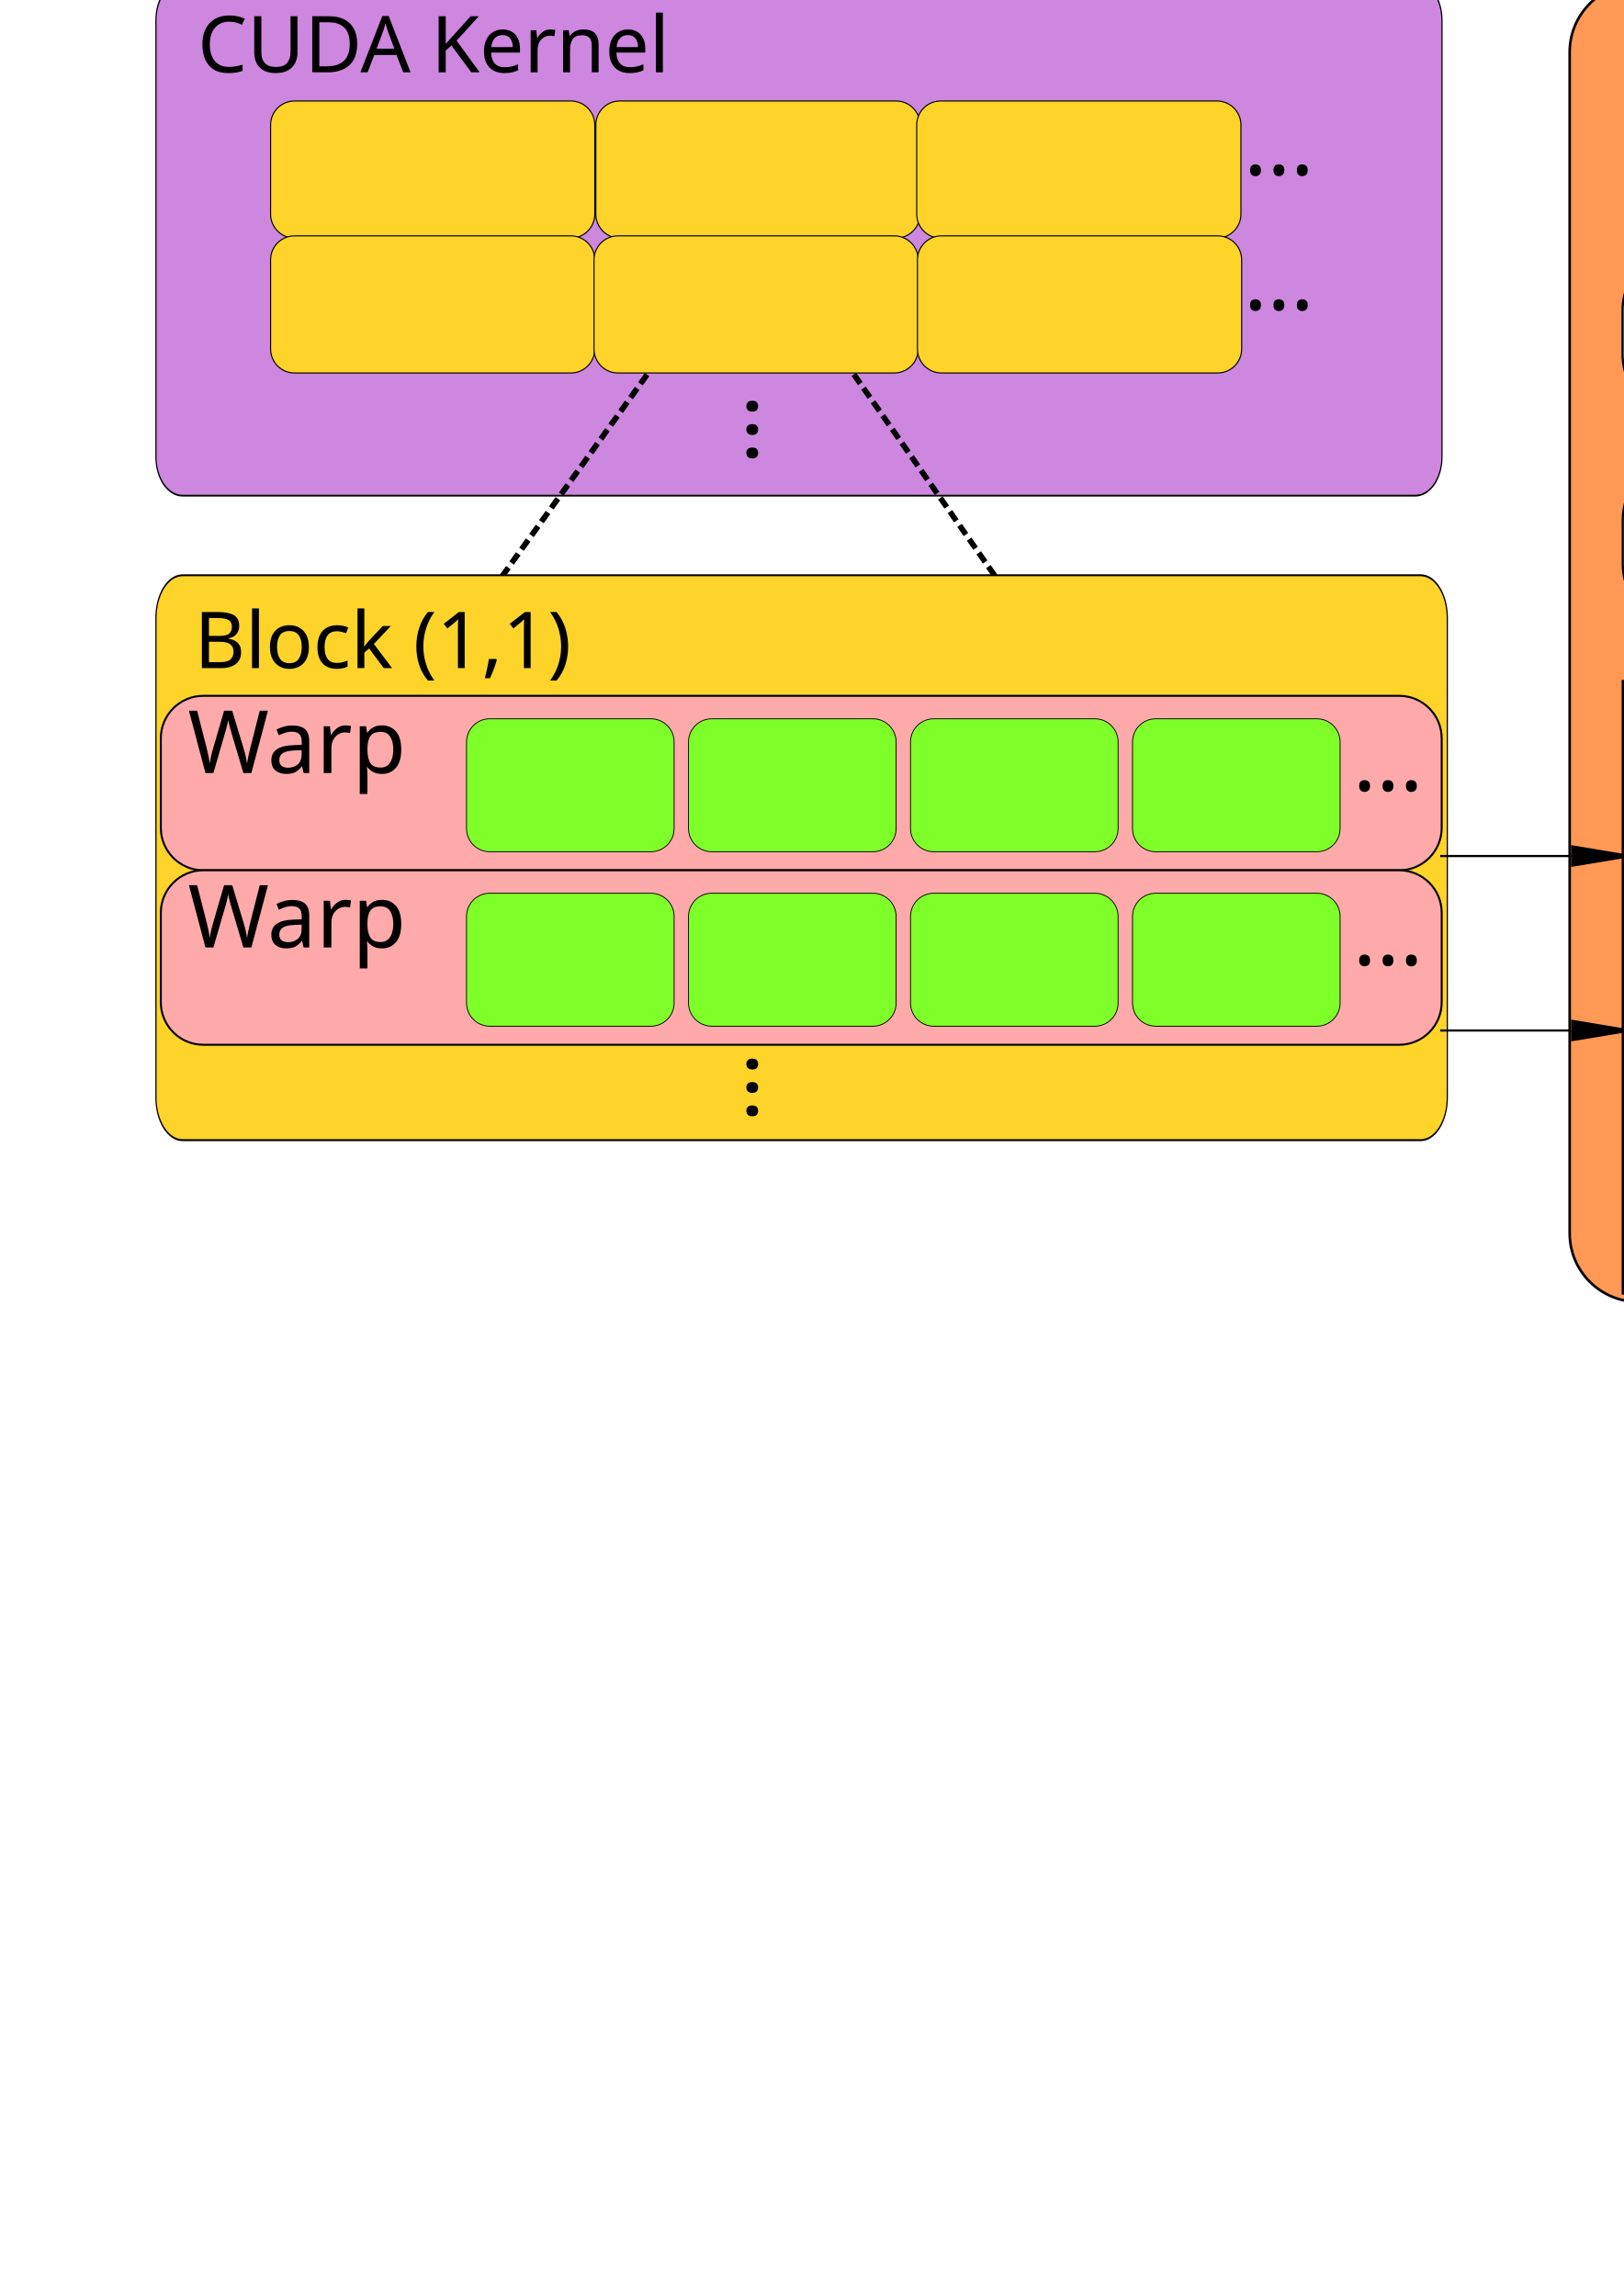
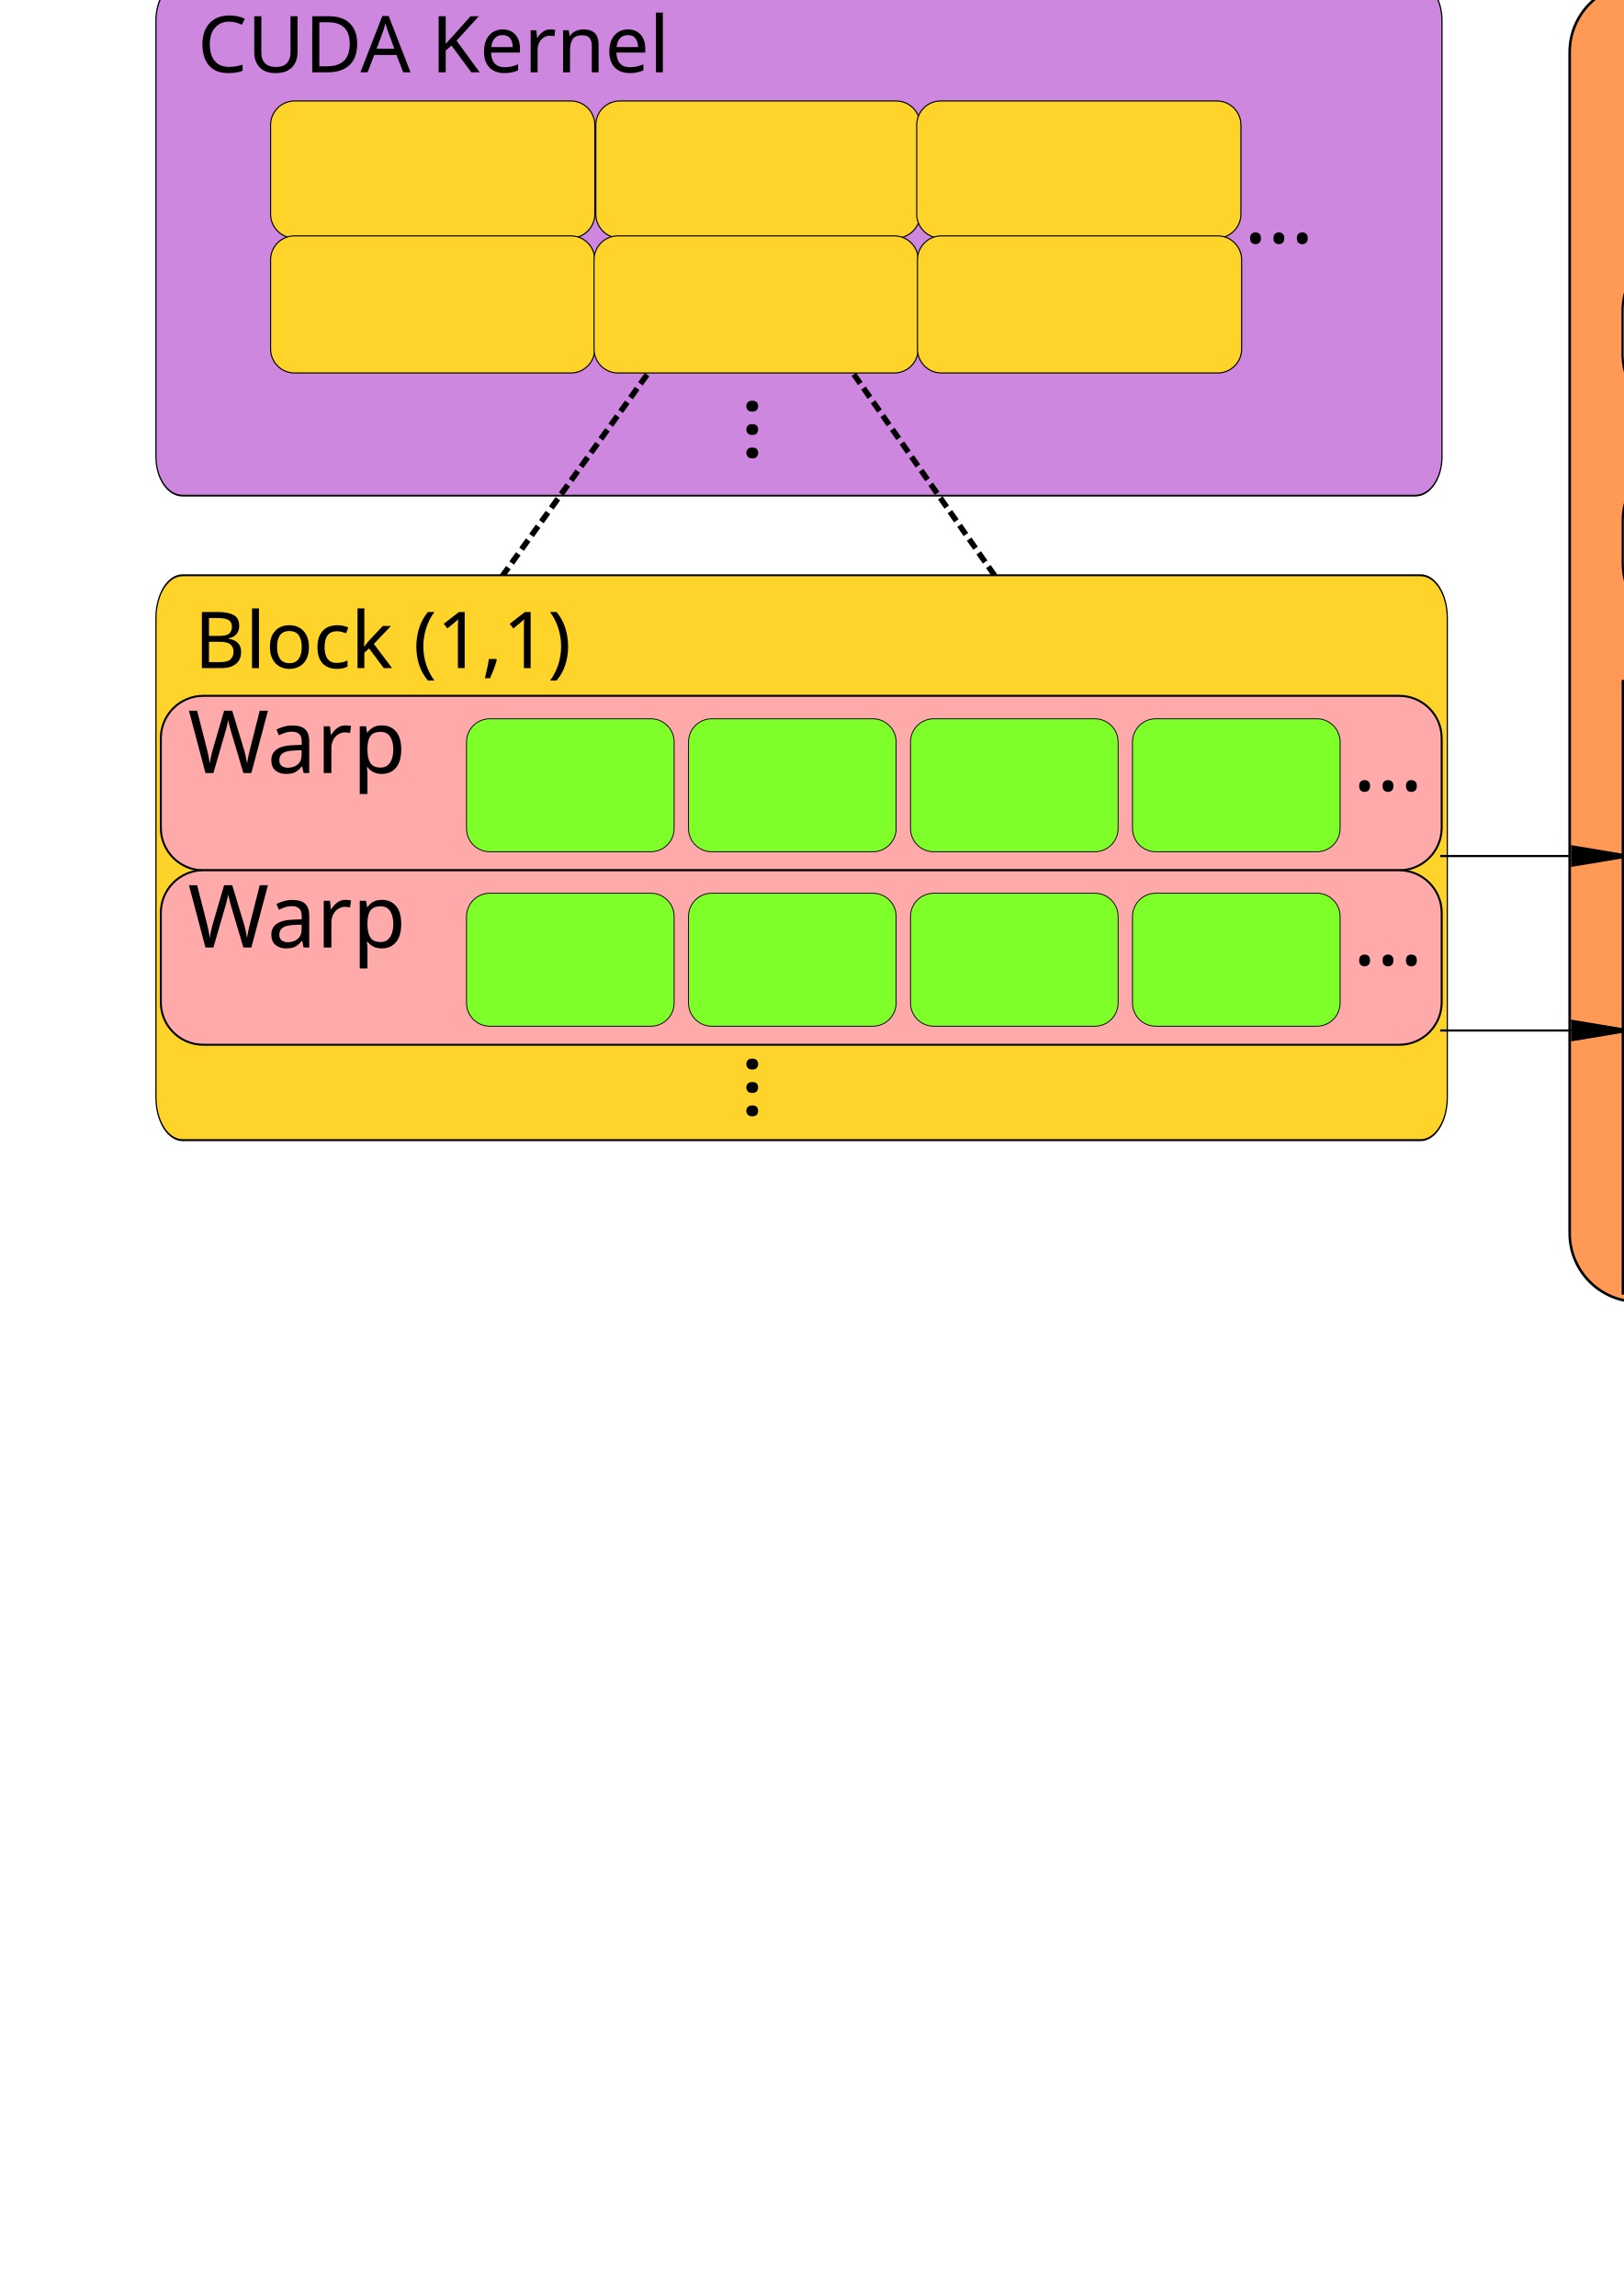
<svg xmlns="http://www.w3.org/2000/svg" xmlns:xlink="http://www.w3.org/1999/xlink" width="744.094" height="1052.362" id="svg2" version="1.1">
  <defs id="defs4">
    </defs>
  <g id="layer1">
    <a id="a2995" transform="matrix(1.106029,0,0,1.616763,-7.538538,-28.3946)">
      <rect ry="11" y="12.362" x="71.429" height="145.714" width="532.857" id="rect2989" style="fill:#cd87de;stroke:#000000;stroke-width:0.5;stroke-miterlimit:4;stroke-opacity:1;stroke-dasharray:none" />
    </a>
    <text xml:space="preserve" style="font-size:40px;font-style:normal;font-weight:normal;line-height:125%;letter-spacing:0px;word-spacing:0px;fill:#000000;fill-opacity:1;stroke:none;font-family:Sans" x="90.538" y="33.149" id="text2991">
      <tspan id="tspan2993" x="90.538" y="33.149" style="font-size:36px;font-style:normal;font-variant:normal;font-weight:normal;font-stretch:normal;font-family:Sans;-inkscape-font-specification:Sans">CUDA Kernel</tspan>
    </text>
    <flowRoot xml:space="preserve" id="flowRoot2998" style="fill:black;stroke:none;stroke-opacity:1;stroke-width:1px;stroke-linejoin:miter;stroke-linecap:butt;fill-opacity:1;font-family:Sans;font-style:normal;font-weight:normal;font-size:40px;line-height:125%;letter-spacing:0px;word-spacing:0px">
      <flowRegion id="flowRegion3000">
        <rect id="rect3002" width="1194.286" height="421.429" x="-508.571" y="-87.638" />
      </flowRegion>
      <flowPara id="flowPara3004" />
    </flowRoot>
    <rect style="fill:#ffd42a;stroke:#000000;stroke-width:0.5;stroke-miterlimit:4;stroke-opacity:1;stroke-dasharray:none" id="rect3025" width="148.571" height="62.857" x="124" y="46.279" ry="11" />
    <flowRoot xml:space="preserve" id="flowRoot3027" style="font-size:40px;font-style:normal;font-weight:normal;line-height:125%;letter-spacing:0px;word-spacing:0px;fill:#000000;fill-opacity:1;stroke:none;font-family:Sans">
      <flowRegion id="flowRegion3029">
        <rect id="rect3031" width="128.571" height="40" x="80" y="190.934" />
      </flowRegion>
      <flowPara id="flowPara3033">Bo</flowPara>
    </flowRoot>
    <text xml:space="preserve" style="font-size:40px;font-style:normal;font-weight:normal;line-height:125%;letter-spacing:0px;word-spacing:0px;fill:#000000;fill-opacity:1;stroke:none;font-family:Sans" x="146.606" y="96.243" id="text3035">
      <tspan x="146.606" y="96.243" id="tspan3039" style="font-size:28px" />
    </text>
    <flowRoot xml:space="preserve" id="flowRoot3041" style="fill:black;stroke:none;stroke-opacity:1;stroke-width:1px;stroke-linejoin:miter;stroke-linecap:butt;fill-opacity:1;font-family:Sans;font-style:normal;font-weight:normal;font-size:40px;line-height:125%;letter-spacing:0px;word-spacing:0px">
      <flowRegion id="flowRegion3043">
        <rect id="rect3045" width="694.286" height="222.857" x="12.857" y="178.076" />
      </flowRegion>
      <flowPara id="flowPara3047" />
    </flowRoot>
    <flowRoot xml:space="preserve" style="font-size:40px;font-style:normal;font-weight:normal;line-height:125%;letter-spacing:0px;word-spacing:0px;fill:#000000;fill-opacity:1;stroke:none;font-family:Sans" id="flowRoot3076" transform="translate(11.81025,30.07029)">
      <flowRegion id="flowRegion3078">
        <use x="0" y="0" xlink:href="#rect3025" id="use3080" width="744.094" height="1052.362" transform="translate(-5.903999,-15.03904)" />
      </flowRegion>
      <flowPara style="font-size:24px" id="flowPara3105">Block (0,0)</flowPara>
    </flowRoot>
    <rect style="fill:#ffd42a;stroke:#000000;stroke-width:0.5;stroke-miterlimit:4;stroke-opacity:1;stroke-dasharray:none" id="rect3025-3" width="148.571" height="62.857" x="273.053" y="46.279" ry="11" />
    <flowRoot xml:space="preserve" style="font-size:40px;font-style:normal;font-weight:normal;line-height:125%;letter-spacing:0px;word-spacing:0px;fill:#000000;fill-opacity:1;stroke:none;font-family:Sans" id="flowRoot3076-6" transform="translate(-124.5624,-12.36721)">
      <flowRegion id="flowRegion3078-7">
        <use x="0" y="0" xlink:href="#rect3025-3" id="use3080-5" width="744.094" height="1052.362" transform="translate(129.6371,27.39846)" />
      </flowRegion>
      <flowPara style="font-size:24px" id="flowPara3131">Block (1,0)</flowPara>
    </flowRoot>
    <rect style="fill:#ffd42a;stroke:#000000;stroke-width:0.5;stroke-miterlimit:4;stroke-opacity:1;stroke-dasharray:none" id="rect3025-3-7" width="148.571" height="62.857" x="420.105" y="46.279" ry="11" />
    <flowRoot xml:space="preserve" style="font-size:40px;font-style:normal;font-weight:normal;line-height:125%;letter-spacing:0px;word-spacing:0px;fill:#000000;fill-opacity:1;stroke:none;font-family:Sans" id="flowRoot3076-6-0" transform="translate(-543.7477,-191.586)">
      <flowRegion id="flowRegion3078-7-9">
        <use x="0" y="0" xlink:href="#rect3025-3-7" id="use3080-5-3" width="744.094" height="1052.362" transform="translate(549.9907,206.6172)" />
      </flowRegion>
      <flowPara style="font-size:24px" id="flowPara3165">Block (2,0)</flowPara>
    </flowRoot>
    <rect style="fill:#ffd42a;fill-opacity:1;stroke:#000000;stroke-width:0.5;stroke-miterlimit:4;stroke-opacity:1;stroke-dasharray:none" id="rect3025-0" width="148.571" height="62.857" x="124" y="108.101" ry="11" />
    <flowRoot xml:space="preserve" style="font-size:40px;font-style:normal;font-weight:normal;line-height:125%;letter-spacing:0px;word-spacing:0px;fill:#000000;fill-opacity:1;stroke:none;font-family:Sans" id="flowRoot3076-62" transform="translate(-436.1585,-158.4198)">
      <flowRegion id="flowRegion3078-6">
        <use x="0" y="0" xlink:href="#rect3025-0" id="use3080-1" width="744.094" height="1052.362" transform="translate(442.077,173.4511)" />
      </flowRegion>
      <flowPara id="flowPara3082-8" style="font-size:24px">Block (0,1)</flowPara>
    </flowRoot>
    <rect style="fill:#ffd42a;fill-opacity:1;stroke:#000000;stroke-width:0.5;stroke-miterlimit:4;stroke-opacity:1;stroke-dasharray:none" id="rect3025-3-79" width="148.571" height="62.857" x="272.221" y="108.101" ry="11" />
    <flowRoot xml:space="preserve" style="font-size:40px;font-style:normal;font-weight:normal;line-height:125%;letter-spacing:0px;word-spacing:0px;fill:#000000;fill-opacity:1;stroke:none;font-family:Sans" id="flowRoot3076-6-2" transform="translate(-572.9737,-200.8573)">
      <flowRegion id="flowRegion3078-7-0">
        <use x="0" y="0" xlink:href="#rect3025-3-79" id="use3080-5-2" width="744.094" height="1052.362" transform="translate(578.8918,215.8886)" />
      </flowRegion>
      <flowPara style="font-size:24px" id="flowPara3229">Block (1,1)</flowPara>
    </flowRoot>
    <rect style="fill:#ffd42a;stroke:#000000;stroke-width:0.5;stroke-miterlimit:4;stroke-opacity:1;stroke-dasharray:none" id="rect3025-3-7-7" width="148.571" height="62.857" x="420.442" y="108.101" ry="11" />
    <flowRoot xml:space="preserve" style="font-size:40px;font-style:normal;font-weight:normal;line-height:125%;letter-spacing:0px;word-spacing:0px;fill:#000000;fill-opacity:1;stroke:none;font-family:Sans" id="flowRoot3076-6-0-5" transform="translate(-993.2164,-380.0761)">
      <flowRegion id="flowRegion3078-7-9-9">
        <use x="0" y="0" xlink:href="#rect3025-3-7-7" id="use3080-5-3-2" width="744.094" height="1052.362" transform="translate(999.1226,395.1073)" />
      </flowRegion>
      <flowPara style="font-size:24px" id="flowPara3165-2">Block (2,1)</flowPara>
    </flowRoot>
    <path style="fill:none;stroke:#000000;stroke-width:2.56;stroke-linecap:butt;stroke-linejoin:miter;stroke-miterlimit:4;stroke-opacity:1;stroke-dasharray:5.119, 2.56;stroke-dashoffset:0" d="m 391.306,171.596 74.113,105.933" id="path4049-6" />
    <path style="fill:none;stroke:#000000;stroke-width:2.593;stroke-linecap:butt;stroke-linejoin:miter;stroke-miterlimit:4;stroke-opacity:1;stroke-dasharray:5.187, 2.593;stroke-dashoffset:0" d="M 296.523,171.719 220.423,277.618" id="path4049" />
    <a id="a2995-7" transform="matrix(1.110601,0,0,1.776891,-7.863549,241.7017)" style="fill:#ffd42a;fill-opacity:1">
      <rect ry="11" y="12.362" x="71.429" height="145.714" width="532.857" id="rect2989-3" style="fill:#ffd42a;fill-opacity:1;stroke:#000000;stroke-width:0.5;stroke-miterlimit:4;stroke-opacity:1;stroke-dasharray:none" />
    </a>
    <rect style="fill:#ffaaaa;fill-opacity:1;stroke:#000000;stroke-width:0.914;stroke-miterlimit:4;stroke-opacity:1;stroke-dasharray:none;stroke-dashoffset:0" id="rect3097" width="586.985" height="79.977" x="73.698" y="318.928" ry="19.487" />
    <path style="opacity:0;fill:#ffd42a;fill-opacity:1;stroke:#000000;stroke-width:1.553;stroke-miterlimit:4;stroke-opacity:1;stroke-dasharray:3.106, 1.553;stroke-dashoffset:0" d="m 79.099,510.921 c -1.335,-0.895 -3.391,-3.386 -4.57,-5.536 l -2.143,-3.908 0,-105.714 0,-105.714 2.008,-4.09 c 1.105,-2.249 3.033,-4.821 4.286,-5.714 l 2.277,-1.624 283.214,-0.202 c 155.768,-0.111 284.249,-0.018 285.515,0.207 2.982,0.53 6.287,3.348 8.267,7.049 l 1.576,2.946 0.203,105 c 0.142,73.299 -0.03,105.942 -0.567,108.12 -0.934,3.786 -3.485,7.686 -6.197,9.474 -1.949,1.285 -10.613,1.325 -286.726,1.33 l -284.716,0.005 -2.427,-1.627 z" id="path4075" />
    <text xml:space="preserve" style="font-size:40px;font-style:normal;font-weight:normal;line-height:125%;letter-spacing:0px;word-spacing:0px;fill:#000000;fill-opacity:1;stroke:none;font-family:Sans" x="89.026" y="306.219" id="text4077">
      <tspan id="tspan4079" x="89.026" y="306.219" style="font-size:36px;font-style:normal;font-variant:normal;font-weight:normal;font-stretch:normal;font-family:Sans;-inkscape-font-specification:Sans">Block (1,1)</tspan>
    </text>
    <rect style="fill:#7fff2a;stroke:#000000;stroke-width:0.394;stroke-miterlimit:4;stroke-opacity:1;stroke-dasharray:none" id="rect3025-36" width="95.139" height="60.943" x="213.792" y="329.451" ry="10.665" />
    <flowRoot xml:space="preserve" style="font-size:23px;font-style:normal;font-weight:normal;line-height:125%;letter-spacing:0px;word-spacing:0px;fill:#000000;fill-opacity:1;stroke:none;font-family:Sans" id="flowRoot3853" transform="translate(142.6638,-35.6568)">
      <flowRegion id="flowRegion3855">
        <use x="0" y="0" xlink:href="#rect3025-36" id="use3857" width="744.094" height="1052.362" transform="translate(-142.6309,36.06305)" />
      </flowRegion>
      <flowPara id="flowPara3859" style="font-size:23px;text-align:center;text-anchor:middle">Thread  (0,0)</flowPara>
    </flowRoot>
    <rect style="fill:#7fff2a;stroke:#000000;stroke-width:0.394;stroke-miterlimit:4;stroke-opacity:1;stroke-dasharray:none" id="rect3025-36-7" width="95.139" height="60.943" x="315.525" y="329.451" ry="10.665" />
    <flowRoot transform="translate(-18.79643,-371.3755)" xml:space="preserve" style="font-size:23px;font-style:normal;font-weight:normal;line-height:125%;letter-spacing:0px;word-spacing:0px;fill:#000000;fill-opacity:1;stroke:none;font-family:Sans" id="flowRoot3853-5">
      <flowRegion id="flowRegion3855-3">
        <use height="1052.362" width="744.094" x="0" y="0" xlink:href="#rect3025-36-7" id="use3857-5" transform="translate(18.82812,371.7818)" />
      </flowRegion>
      <flowPara id="flowPara3859-6" style="font-size:23px;text-align:center;text-anchor:middle">Thread  (1,0)</flowPara>
    </flowRoot>
    <rect style="fill:#7fff2a;stroke:#000000;stroke-width:0.394;stroke-miterlimit:4;stroke-opacity:1;stroke-dasharray:none" id="rect3025-36-2" width="95.139" height="60.943" x="417.258" y="329.451" ry="10.665" />
    <flowRoot transform="translate(11.50246,-360.2818)" xml:space="preserve" style="font-size:23px;font-style:normal;font-weight:normal;line-height:125%;letter-spacing:0px;word-spacing:0px;fill:#000000;fill-opacity:1;stroke:none;font-family:Sans" id="flowRoot3853-9">
      <flowRegion id="flowRegion3855-1">
        <use height="1052.362" width="744.094" x="0" y="0" xlink:href="#rect3025-36-2" id="use3857-2" transform="translate(-11.46884,360.688)" />
      </flowRegion>
      <flowPara id="flowPara3859-7" style="font-size:23px;text-align:center;text-anchor:middle">Thread  (2,0)</flowPara>
    </flowRoot>
    <rect style="fill:#7fff2a;stroke:#000000;stroke-width:0.394;stroke-miterlimit:4;stroke-opacity:1;stroke-dasharray:none" id="rect3025-36-0" width="95.139" height="60.943" x="518.992" y="329.451" ry="10.665" />
    <flowRoot transform="translate(6.454575,-339.063)" xml:space="preserve" style="font-size:23px;font-style:normal;font-weight:normal;line-height:125%;letter-spacing:0px;word-spacing:0px;fill:#000000;fill-opacity:1;stroke:none;font-family:Sans" id="flowRoot3853-93">
      <flowRegion id="flowRegion3855-6">
        <use height="1052.362" width="744.094" x="0" y="0" xlink:href="#rect3025-36-0" id="use3857-0" transform="translate(-6.421355,339.4693)" />
      </flowRegion>
      <flowPara id="flowPara3859-62" style="font-size:23px;text-align:center;text-anchor:middle">Thread  (3,0)</flowPara>
    </flowRoot>
    <text xml:space="preserve" style="font-size:40px;font-style:normal;font-weight:normal;line-height:125%;letter-spacing:0px;word-spacing:0px;fill:#000000;fill-opacity:1;stroke:none;font-family:Sans" x="86.107" y="354.326" id="text3875">
      <tspan id="tspan3877" x="86.107" y="354.326">Warp</tspan>
    </text>
    <rect style="fill:#ff9955;stroke:#000000;stroke-width:1.189;stroke-miterlimit:4;stroke-opacity:1;stroke-dasharray:none;stroke-dashoffset:0" id="rect3903" width="318.466" height="604.247" x="719.335" y="-7.543" ry="31.434" />
    <rect style="fill:#80ffe6;fill-opacity:1;stroke:#000000;stroke-width:1;stroke-miterlimit:4;stroke-opacity:1;stroke-dasharray:none;stroke-dashoffset:0" id="rect3926" width="270" height="80" x="743.568" y="112.362" ry="30" />
    <flowRoot xml:space="preserve" style="font-size:40px;font-style:normal;font-weight:normal;text-align:center;line-height:125%;letter-spacing:0px;word-spacing:0px;text-anchor:middle;fill:#000000;fill-opacity:1;stroke:none;font-family:Sans" id="flowRoot3938" transform="translate(-0.7931824,10.01247)">
      <flowRegion id="flowRegion3940">
        <use x="0" y="0" xlink:href="#rect3926" id="use3942" width="744.094" height="1052.362" />
      </flowRegion>
      <flowPara id="flowPara3944" style="font-size:24px">Shared Memory  / L1 Cache</flowPara>
    </flowRoot>
    <flowRoot xml:space="preserve" style="font-size:40px;font-style:normal;font-weight:normal;line-height:125%;letter-spacing:0px;word-spacing:0px;fill:#000000;fill-opacity:1;stroke:none;font-family:Sans" id="flowRoot3950">
      <flowRegion id="flowRegion3952">
        <use x="0" y="0" xlink:href="#rect3903" id="use3954" />
      </flowRegion>
      <flowPara id="flowPara3956" style="text-anchor:middle;text-align:center">Streaming
Multiprocessor</flowPara>
    </flowRoot>
    <rect style="fill:#80ffe6;fill-opacity:1;stroke:#000000;stroke-width:1;stroke-miterlimit:4;stroke-opacity:1;stroke-dasharray:none;stroke-dashoffset:0" id="rect3926-2" width="270" height="80" x="743.656" y="208.446" ry="30" />
    <flowRoot xml:space="preserve" style="font-size:40px;font-style:normal;font-weight:normal;text-align:center;line-height:125%;letter-spacing:0px;word-spacing:0px;text-anchor:middle;fill:#000000;fill-opacity:1;stroke:none;font-family:Sans" id="flowRoot3938-7" transform="translate(-745.0391,-275.0738)">
      <flowRegion id="flowRegion3940-7">
        <use x="0" y="0" xlink:href="#rect3926-2" id="use3942-9" width="744.094" height="1052.362" transform="translate(744.5,297.7785)" />
      </flowRegion>
      <flowPara id="flowPara3944-8" style="font-size:24px">Registers</flowPara>
    </flowRoot>
    <rect style="fill:#80ffe6;fill-opacity:1;stroke:#000000;stroke-width:1.87;stroke-miterlimit:4;stroke-opacity:1;stroke-dasharray:none;stroke-dashoffset:0" id="rect3926-2-2" width="269.979" height="279.881" x="744.083" y="312.571" ry="104.955" rx="0" />
    <flowRoot xml:space="preserve" style="font-size:12.981px;font-style:normal;font-weight:normal;text-align:center;line-height:125%;letter-spacing:0px;word-spacing:0px;text-anchor:middle;fill:#000000;fill-opacity:1;stroke:none;font-family:Sans" id="flowRoot3938-7-5" transform="matrix(1,0,0,3.418426,-1786.687,-2631.462)">
      <flowRegion id="flowRegion3940-7-1">
        <use x="0" y="0" xlink:href="#rect3926-2-2" id="use3942-9-9" width="744.094" height="1052.362" transform="matrix(1,0,0,0.2925323,1786.687,769.7875)" />
      </flowRegion>
      <flowPara id="flowPara3944-8-7" style="font-size:12.981px" />
    </flowRoot>
    <flowRoot xml:space="preserve" style="font-size:40px;font-style:normal;font-weight:normal;line-height:125%;letter-spacing:0px;word-spacing:0px;fill:#000000;fill-opacity:1;stroke:none;font-family:Sans" id="flowRoot4092" transform="translate(-0.5781708,6)">
      <flowRegion id="flowRegion4094">
        <use x="0" y="0" xlink:href="#rect3926-2-2" id="use4096" width="744.094" height="1052.362" />
      </flowRegion>
      <flowPara id="flowPara4098" style="font-size:24px;text-align:center;text-anchor:middle">Processing Units</flowPara>
    </flowRoot>
    <rect style="fill:#ff2ad4;fill-opacity:1;stroke:#000000;stroke-width:1;stroke-linejoin:miter;stroke-miterlimit:4;stroke-opacity:1;stroke-dasharray:none;stroke-dashoffset:0" id="rect4100" width="50" height="40" x="803.507" y="354.362" ry="20" />
    <rect style="fill:#ff2ad4;fill-opacity:1;stroke:#000000;stroke-width:1;stroke-linejoin:miter;stroke-miterlimit:4;stroke-opacity:1;stroke-dasharray:none;stroke-dashoffset:0" id="rect4100-1" width="50" height="40" x="854.338" y="354.362" ry="20" />
    <rect style="fill:#ff2ad4;fill-opacity:1;stroke:#000000;stroke-width:1;stroke-linejoin:miter;stroke-miterlimit:4;stroke-opacity:1;stroke-dasharray:none;stroke-dashoffset:0" id="rect4100-3" width="50" height="40" x="905.169" y="354.362" ry="20" />
    <rect style="fill:#ff2ad4;fill-opacity:1;stroke:#000000;stroke-width:1;stroke-linejoin:miter;stroke-miterlimit:4;stroke-opacity:1;stroke-dasharray:none;stroke-dashoffset:0" id="rect4100-12" width="50" height="40" x="956" y="354.362" ry="20" />
    <rect style="fill:#ff2ad4;fill-opacity:1;stroke:#000000;stroke-width:1;stroke-linejoin:miter;stroke-miterlimit:4;stroke-opacity:1;stroke-dasharray:none;stroke-dashoffset:0" id="rect4100-0" width="50" height="40" x="752.676" y="354.362" ry="20" />
    <rect style="fill:#ff2ad4;fill-opacity:1;stroke:#000000;stroke-width:1;stroke-linejoin:miter;stroke-miterlimit:4;stroke-opacity:1;stroke-dasharray:none;stroke-dashoffset:0" id="rect4100-6" width="50" height="40" x="803.507" y="395.091" ry="20" />
    <rect style="fill:#ff2ad4;fill-opacity:1;stroke:#000000;stroke-width:1;stroke-linejoin:miter;stroke-miterlimit:4;stroke-opacity:1;stroke-dasharray:none;stroke-dashoffset:0" id="rect4100-1-8" width="50" height="40" x="854.338" y="395.091" ry="20" />
    <rect style="fill:#ff2ad4;fill-opacity:1;stroke:#000000;stroke-width:1;stroke-linejoin:miter;stroke-miterlimit:4;stroke-opacity:1;stroke-dasharray:none;stroke-dashoffset:0" id="rect4100-3-7" width="50" height="40" x="905.169" y="395.091" ry="20" />
    <rect style="fill:#ff2ad4;fill-opacity:1;stroke:#000000;stroke-width:1;stroke-linejoin:miter;stroke-miterlimit:4;stroke-opacity:1;stroke-dasharray:none;stroke-dashoffset:0" id="rect4100-12-4" width="50" height="40" x="956" y="395.091" ry="20" />
    <rect style="fill:#ff2ad4;fill-opacity:1;stroke:#000000;stroke-width:1;stroke-linejoin:miter;stroke-miterlimit:4;stroke-opacity:1;stroke-dasharray:none;stroke-dashoffset:0" id="rect4100-0-9" width="50" height="40" x="752.676" y="395.091" ry="20" />
    <rect style="fill:#ff2ad4;fill-opacity:1;stroke:#000000;stroke-width:1;stroke-linejoin:miter;stroke-miterlimit:4;stroke-opacity:1;stroke-dasharray:none;stroke-dashoffset:0" id="rect4100-2" width="50" height="40" x="803.507" y="435.819" ry="20" />
    <rect style="fill:#ff2ad4;fill-opacity:1;stroke:#000000;stroke-width:1;stroke-linejoin:miter;stroke-miterlimit:4;stroke-opacity:1;stroke-dasharray:none;stroke-dashoffset:0" id="rect4100-1-4" width="50" height="40" x="854.338" y="435.819" ry="20" />
    <rect style="fill:#ff2ad4;fill-opacity:1;stroke:#000000;stroke-width:1;stroke-linejoin:miter;stroke-miterlimit:4;stroke-opacity:1;stroke-dasharray:none;stroke-dashoffset:0" id="rect4100-3-4" width="50" height="40" x="905.169" y="435.819" ry="20" />
    <rect style="fill:#ff2ad4;fill-opacity:1;stroke:#000000;stroke-width:1;stroke-linejoin:miter;stroke-miterlimit:4;stroke-opacity:1;stroke-dasharray:none;stroke-dashoffset:0" id="rect4100-12-5" width="50" height="40" x="956" y="435.819" ry="20" />
    <rect style="fill:#ff2ad4;fill-opacity:1;stroke:#000000;stroke-width:1;stroke-linejoin:miter;stroke-miterlimit:4;stroke-opacity:1;stroke-dasharray:none;stroke-dashoffset:0" id="rect4100-0-91" width="50" height="40" x="752.676" y="435.819" ry="20" />
    <rect style="fill:#ff2ad4;fill-opacity:1;stroke:#000000;stroke-width:1;stroke-linejoin:miter;stroke-miterlimit:4;stroke-opacity:1;stroke-dasharray:none;stroke-dashoffset:0" id="rect4100-28" width="50" height="40" x="803.364" y="476.547" ry="20" />
    <rect style="fill:#ff2ad4;fill-opacity:1;stroke:#000000;stroke-width:1;stroke-linejoin:miter;stroke-miterlimit:4;stroke-opacity:1;stroke-dasharray:none;stroke-dashoffset:0" id="rect4100-1-9" width="50" height="40" x="854.052" y="476.547" ry="20" />
    <rect style="fill:#ff2ad4;fill-opacity:1;stroke:#000000;stroke-width:1;stroke-linejoin:miter;stroke-miterlimit:4;stroke-opacity:1;stroke-dasharray:none;stroke-dashoffset:0" id="rect4100-3-6" width="50" height="40" x="904.74" y="476.547" ry="20" />
    <rect style="fill:#ff2ad4;fill-opacity:1;stroke:#000000;stroke-width:1;stroke-linejoin:miter;stroke-miterlimit:4;stroke-opacity:1;stroke-dasharray:none;stroke-dashoffset:0" id="rect4100-12-0" width="50" height="40" x="955.429" y="476.547" ry="20" />
    <rect style="fill:#ff2ad4;fill-opacity:1;stroke:#000000;stroke-width:1;stroke-linejoin:miter;stroke-miterlimit:4;stroke-opacity:1;stroke-dasharray:none;stroke-dashoffset:0" id="rect4100-0-6" width="50" height="40" x="752.676" y="476.547" ry="20" />
    <rect style="fill:#ff2ad4;fill-opacity:1;stroke:#000000;stroke-width:1;stroke-linejoin:miter;stroke-miterlimit:4;stroke-opacity:1;stroke-dasharray:none;stroke-dashoffset:0" id="rect4100-28-4" width="50" height="40" x="803.574" y="517.276" ry="20" />
    <rect style="fill:#ff2ad4;fill-opacity:1;stroke:#000000;stroke-width:1;stroke-linejoin:miter;stroke-miterlimit:4;stroke-opacity:1;stroke-dasharray:none;stroke-dashoffset:0" id="rect4100-1-9-0" width="50" height="40" x="854.472" y="517.276" ry="20" />
    <rect style="fill:#ff2ad4;fill-opacity:1;stroke:#000000;stroke-width:1;stroke-linejoin:miter;stroke-miterlimit:4;stroke-opacity:1;stroke-dasharray:none;stroke-dashoffset:0" id="rect4100-3-6-9" width="50" height="40" x="905.37" y="517.276" ry="20" />
    <rect style="fill:#ff2ad4;fill-opacity:1;stroke:#000000;stroke-width:1;stroke-linejoin:miter;stroke-miterlimit:4;stroke-opacity:1;stroke-dasharray:none;stroke-dashoffset:0" id="rect4100-12-0-4" width="50" height="40" x="956.269" y="517.276" ry="20" />
    <rect style="fill:#ff2ad4;fill-opacity:1;stroke:#000000;stroke-width:1;stroke-linejoin:miter;stroke-miterlimit:4;stroke-opacity:1;stroke-dasharray:none;stroke-dashoffset:0" id="rect4100-0-6-5" width="50" height="40" x="752.676" y="517.276" ry="20" />
    <path style="fill:none;stroke:#000000;stroke-width:1px;stroke-linecap:butt;stroke-linejoin:miter;stroke-opacity:1" d="m 660,392.362 60,0" id="path4246" />
    <path style="fill:#000000;fill-rule:evenodd;stroke:none" d="m 720,387.362 0,10 30,-5 z" id="path4248" />
    <flowRoot xml:space="preserve" id="flowRoot3151" style="fill:black;stroke:none;stroke-opacity:1;stroke-width:1px;stroke-linejoin:miter;stroke-linecap:butt;fill-opacity:1;font-family:Sans;font-style:normal;font-weight:normal;font-size:40px;line-height:125%;letter-spacing:0px;word-spacing:0px">
      <flowRegion id="flowRegion3153">
        <rect id="rect3155" width="19.193" height="119.198" x="609.122" y="55.342" />
      </flowRegion>
      <flowPara id="flowPara3157" />
    </flowRoot>
    <text xml:space="preserve" style="font-size:40px;font-style:normal;font-weight:normal;line-height:125%;letter-spacing:0px;word-spacing:0px;fill:#000000;fill-opacity:1;stroke:none;font-family:Sans" x="180.809" y="-342.592" id="text3163" transform="matrix(0,1,-1,0,0,0)">
      <tspan id="tspan3165" x="180.809" y="-342.592">...</tspan>
    </text>
    <text xml:space="preserve" style="font-size:40px;font-style:normal;font-weight:normal;line-height:125%;letter-spacing:0px;word-spacing:0px;fill:#000000;fill-opacity:1;stroke:none;font-family:Sans" x="554.809" y="-876.592" id="text3163-7" transform="matrix(0,1,-1,0,0,0)">
      <tspan id="tspan3165-5" x="554.809" y="-876.592">...</tspan>
    </text>
    <text xml:space="preserve" style="font-size:40px;font-style:normal;font-weight:normal;line-height:125%;letter-spacing:0px;word-spacing:0px;fill:#000000;fill-opacity:1;stroke:none;font-family:Sans" x="620" y="362.403" id="text3163-3">
      <tspan id="tspan3165-56" x="620" y="362.403">...</tspan>
    </text>
    <rect style="fill:#ffaaaa;fill-opacity:1;stroke:#000000;stroke-width:0.914;stroke-miterlimit:4;stroke-opacity:1;stroke-dasharray:none;stroke-dashoffset:0" id="rect3097-9" width="586.985" height="79.977" x="73.698" y="398.887" ry="19.487" />
    <rect style="fill:#7fff2a;stroke:#000000;stroke-width:0.394;stroke-miterlimit:4;stroke-opacity:1;stroke-dasharray:none" id="rect3025-36-1" width="95.139" height="60.943" x="213.792" y="409.41" ry="10.665" />
    <flowRoot xml:space="preserve" style="font-size:23px;font-style:normal;font-weight:normal;line-height:125%;letter-spacing:0px;word-spacing:0px;fill:#000000;fill-opacity:1;stroke:none;font-family:Sans" id="flowRoot3853-2" transform="translate(179.4227,-444.1685)">
      <flowRegion id="flowRegion3855-7">
        <use x="0" y="0" xlink:href="#rect3025-36-1" id="use3857-09" width="744.094" height="1052.362" transform="translate(-179.4227,444.1685)" />
      </flowRegion>
      <flowPara id="flowPara3859-3" style="font-size:23px;text-align:center;text-anchor:middle">Thread  (0,1)</flowPara>
    </flowRoot>
    <rect style="fill:#7fff2a;stroke:#000000;stroke-width:0.394;stroke-miterlimit:4;stroke-opacity:1;stroke-dasharray:none" id="rect3025-36-7-6" width="95.139" height="60.943" x="315.525" y="409.41" ry="10.665" />
    <flowRoot transform="translate(17.96243,-779.8872)" xml:space="preserve" style="font-size:23px;font-style:normal;font-weight:normal;line-height:125%;letter-spacing:0px;word-spacing:0px;fill:#000000;fill-opacity:1;stroke:none;font-family:Sans" id="flowRoot3853-5-0">
      <flowRegion id="flowRegion3855-3-6">
        <use height="1052.362" width="744.094" x="0" y="0" xlink:href="#rect3025-36-7-6" id="use3857-5-2" transform="translate(-17.96243,779.8872)" />
      </flowRegion>
      <flowPara id="flowPara3859-6-6" style="font-size:23px;text-align:center;text-anchor:middle">Thread  (1,1)</flowPara>
    </flowRoot>
    <rect style="fill:#7fff2a;stroke:#000000;stroke-width:0.394;stroke-miterlimit:4;stroke-opacity:1;stroke-dasharray:none" id="rect3025-36-2-1" width="95.139" height="60.943" x="417.258" y="409.41" ry="10.665" />
    <flowRoot transform="translate(48.26132,-768.7935)" xml:space="preserve" style="font-size:23px;font-style:normal;font-weight:normal;line-height:125%;letter-spacing:0px;word-spacing:0px;fill:#000000;fill-opacity:1;stroke:none;font-family:Sans" id="flowRoot3853-9-8">
      <flowRegion id="flowRegion3855-1-7">
        <use height="1052.362" width="744.094" x="0" y="0" xlink:href="#rect3025-36-2-1" id="use3857-2-9" transform="translate(-48.26132,768.7935)" />
      </flowRegion>
      <flowPara id="flowPara3859-7-2" style="font-size:23px;text-align:center;text-anchor:middle">Thread  (2,1)</flowPara>
    </flowRoot>
    <rect style="fill:#7fff2a;stroke:#000000;stroke-width:0.394;stroke-miterlimit:4;stroke-opacity:1;stroke-dasharray:none" id="rect3025-36-0-0" width="95.139" height="60.943" x="518.992" y="409.41" ry="10.665" />
    <flowRoot transform="translate(43.21344,-747.5747)" xml:space="preserve" style="font-size:23px;font-style:normal;font-weight:normal;line-height:125%;letter-spacing:0px;word-spacing:0px;fill:#000000;fill-opacity:1;stroke:none;font-family:Sans" id="flowRoot3853-93-2">
      <flowRegion id="flowRegion3855-6-3">
        <use height="1052.362" width="744.094" x="0" y="0" xlink:href="#rect3025-36-0-0" id="use3857-0-7" transform="translate(-43.21344,747.5747)" />
      </flowRegion>
      <flowPara id="flowPara3859-62-5" style="font-size:23px;text-align:center;text-anchor:middle">Thread  (3,1)</flowPara>
    </flowRoot>
    <text xml:space="preserve" style="font-size:40px;font-style:normal;font-weight:normal;line-height:125%;letter-spacing:0px;word-spacing:0px;fill:#000000;fill-opacity:1;stroke:none;font-family:Sans" x="86.107" y="434.286" id="text3875-9">
      <tspan id="tspan3877-2" x="86.107" y="434.286">Warp</tspan>
    </text>
    <path style="fill:none;stroke:#000000;stroke-width:1px;stroke-linecap:butt;stroke-linejoin:miter;stroke-opacity:1" d="m 660,472.322 60,0" id="path4246-2" />
    <path style="fill:#000000;fill-rule:evenodd;stroke:none" d="m 720,467.322 0,10 30,-5 z" id="path4248-8" />
    <text xml:space="preserve" style="font-size:40px;font-style:normal;font-weight:normal;line-height:125%;letter-spacing:0px;word-spacing:0px;fill:#000000;fill-opacity:1;stroke:none;font-family:Sans" x="620" y="442.362" id="text3163-3-9">
      <tspan id="tspan3165-56-7" x="620" y="442.362">...</tspan>
    </text>
    <text xml:space="preserve" style="font-size:40px;font-style:normal;font-weight:normal;line-height:125%;letter-spacing:0px;word-spacing:0px;fill:#000000;fill-opacity:1;stroke:none;font-family:Sans" x="482.362" y="-342.592" id="text3163-3-9-3" transform="matrix(0,1,-1,0,0,0)">
      <tspan id="tspan3165-56-7-6" x="482.362" y="-342.592">...</tspan>
    </text>
-     <text xml:space="preserve" style="font-size:40px;font-style:normal;font-weight:normal;line-height:125%;letter-spacing:0px;word-spacing:0px;fill:#000000;fill-opacity:1;stroke:none;font-family:Sans" x="570" y="80.188" id="text3163-3-1">
-       <tspan id="tspan3165-56-2" x="570" y="80.188">...</tspan>
-     </text>
-     <text xml:space="preserve" style="font-size:40px;font-style:normal;font-weight:normal;line-height:125%;letter-spacing:0px;word-spacing:0px;fill:#000000;fill-opacity:1;stroke:none;font-family:Sans" x="570" y="142.01" id="text3163-3-93">
-       <tspan id="tspan3165-56-1" x="570" y="142.01">...</tspan>
+     <text xml:space="preserve" style="font-size:40px;font-style:normal;font-weight:normal;line-height:125%;letter-spacing:0px;word-spacing:0px;fill:#000000;fill-opacity:1;stroke:none;font-family:Sans" x="570" y="111.362" id="text3163-3-93">
+       <tspan id="tspan3165-56-1" x="570" y="111.362">...</tspan>
    </text>
  </g>
</svg>
